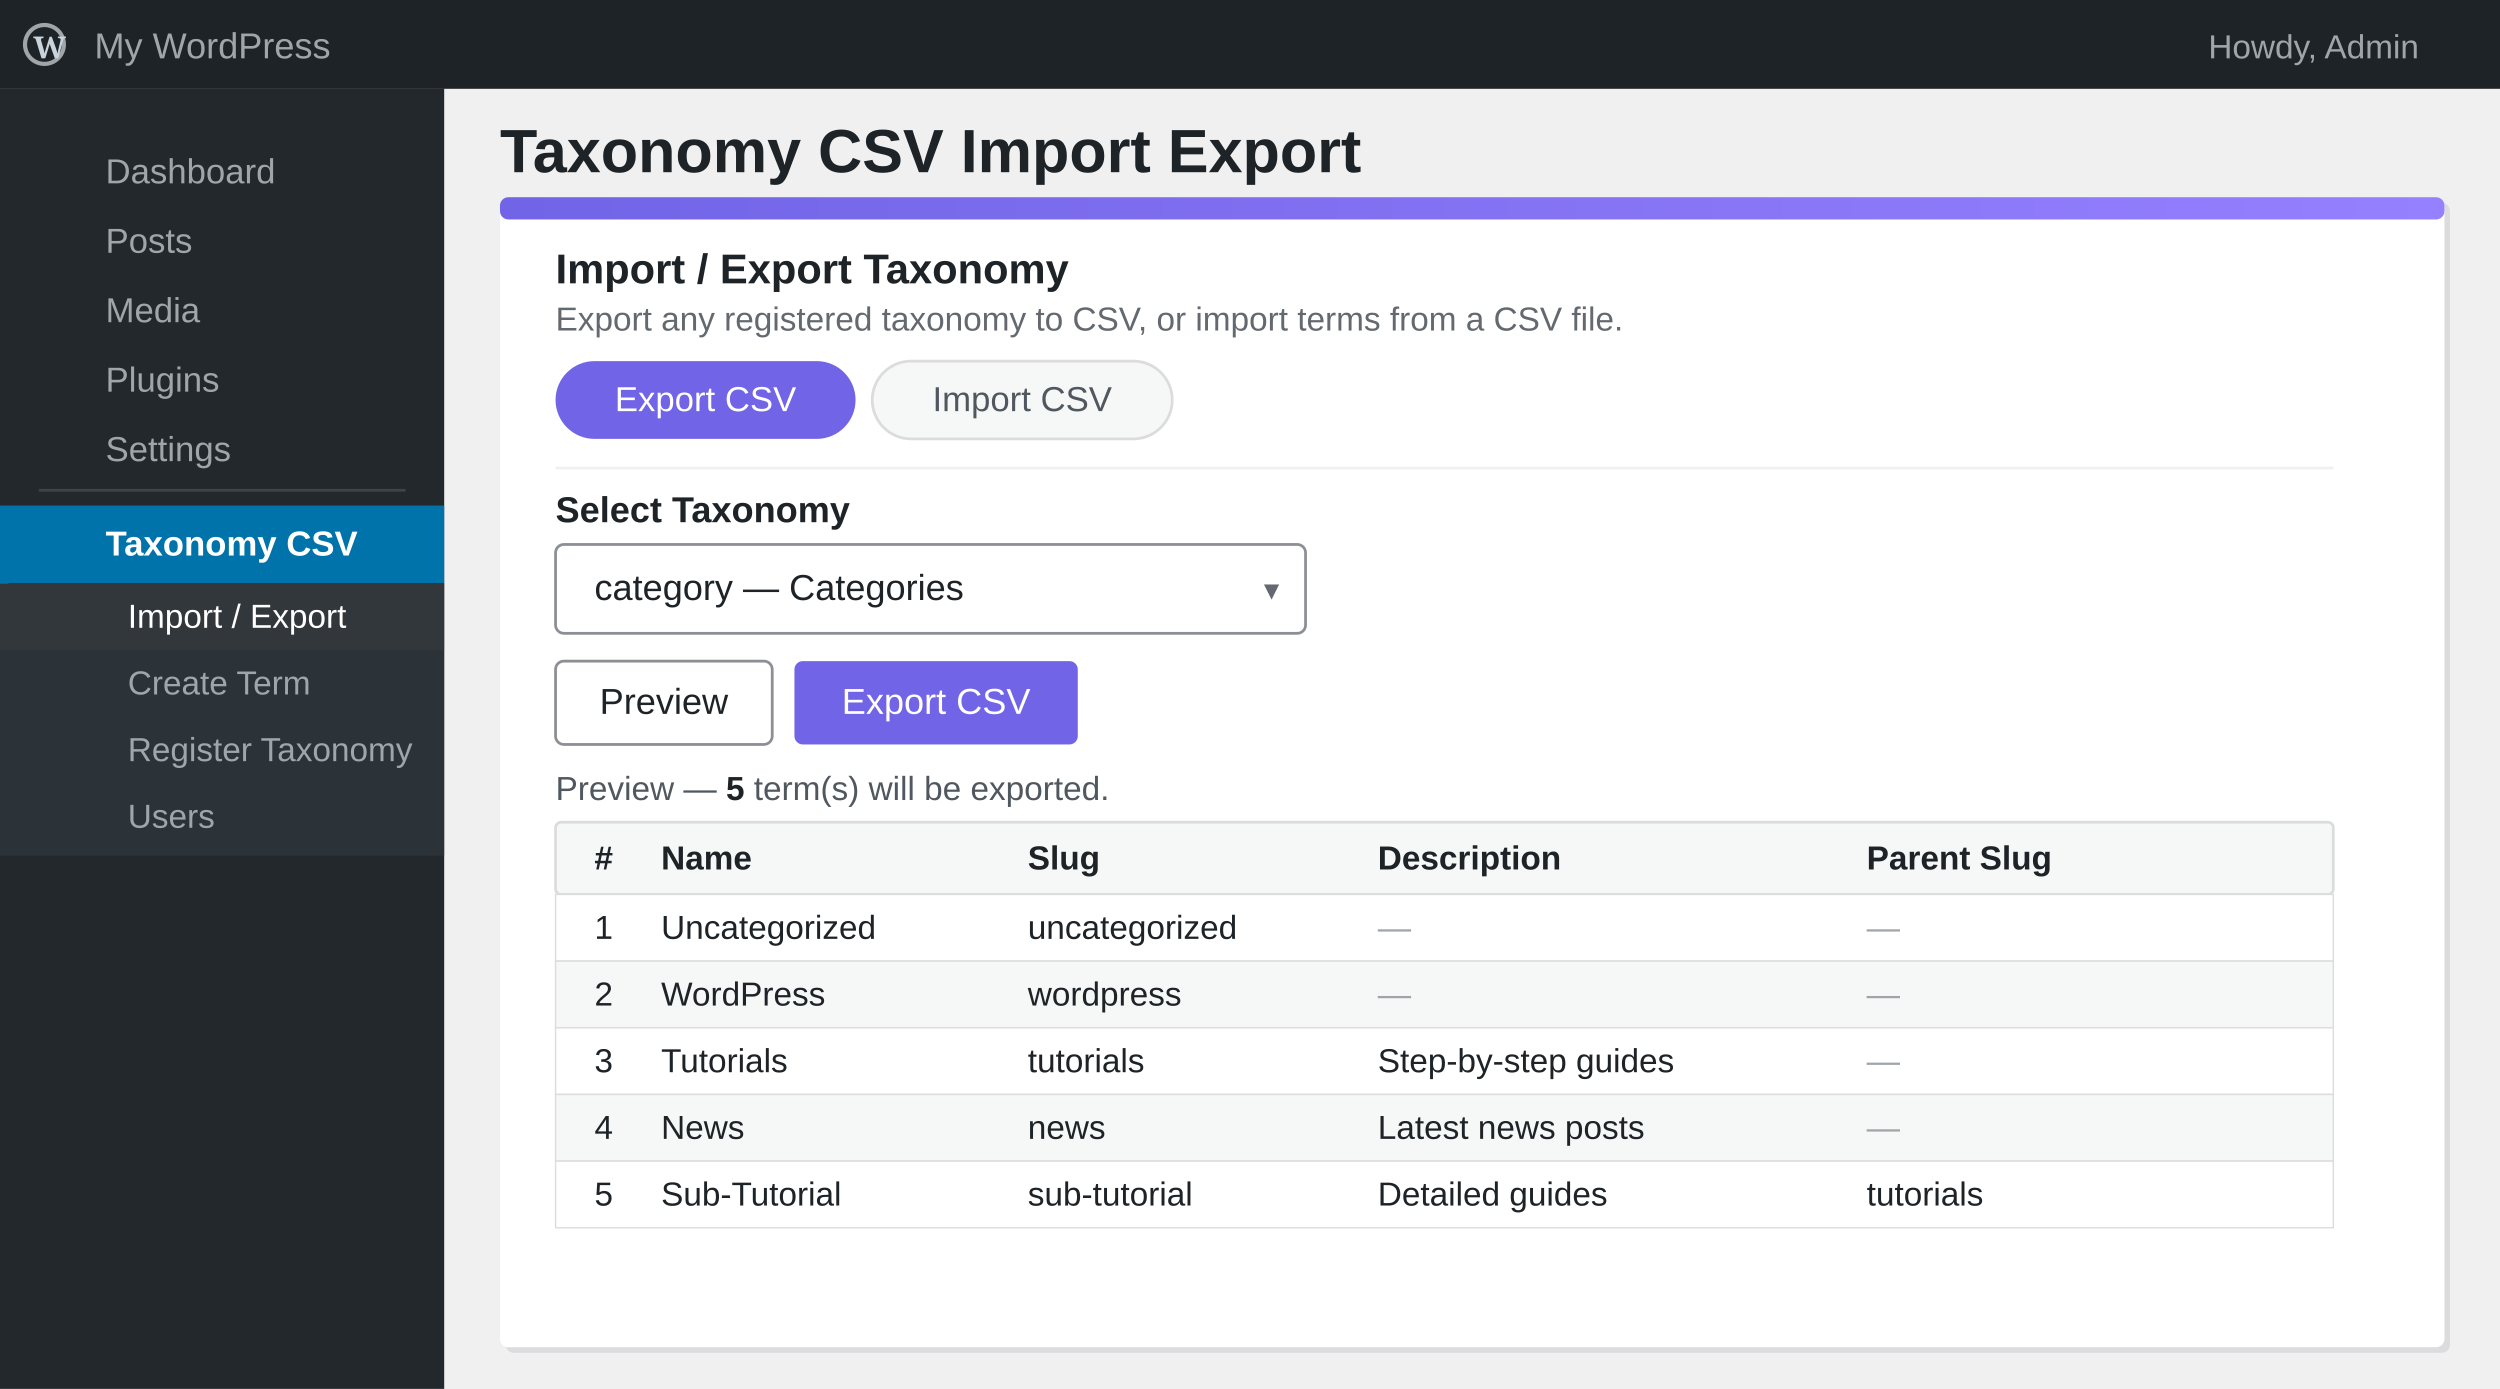
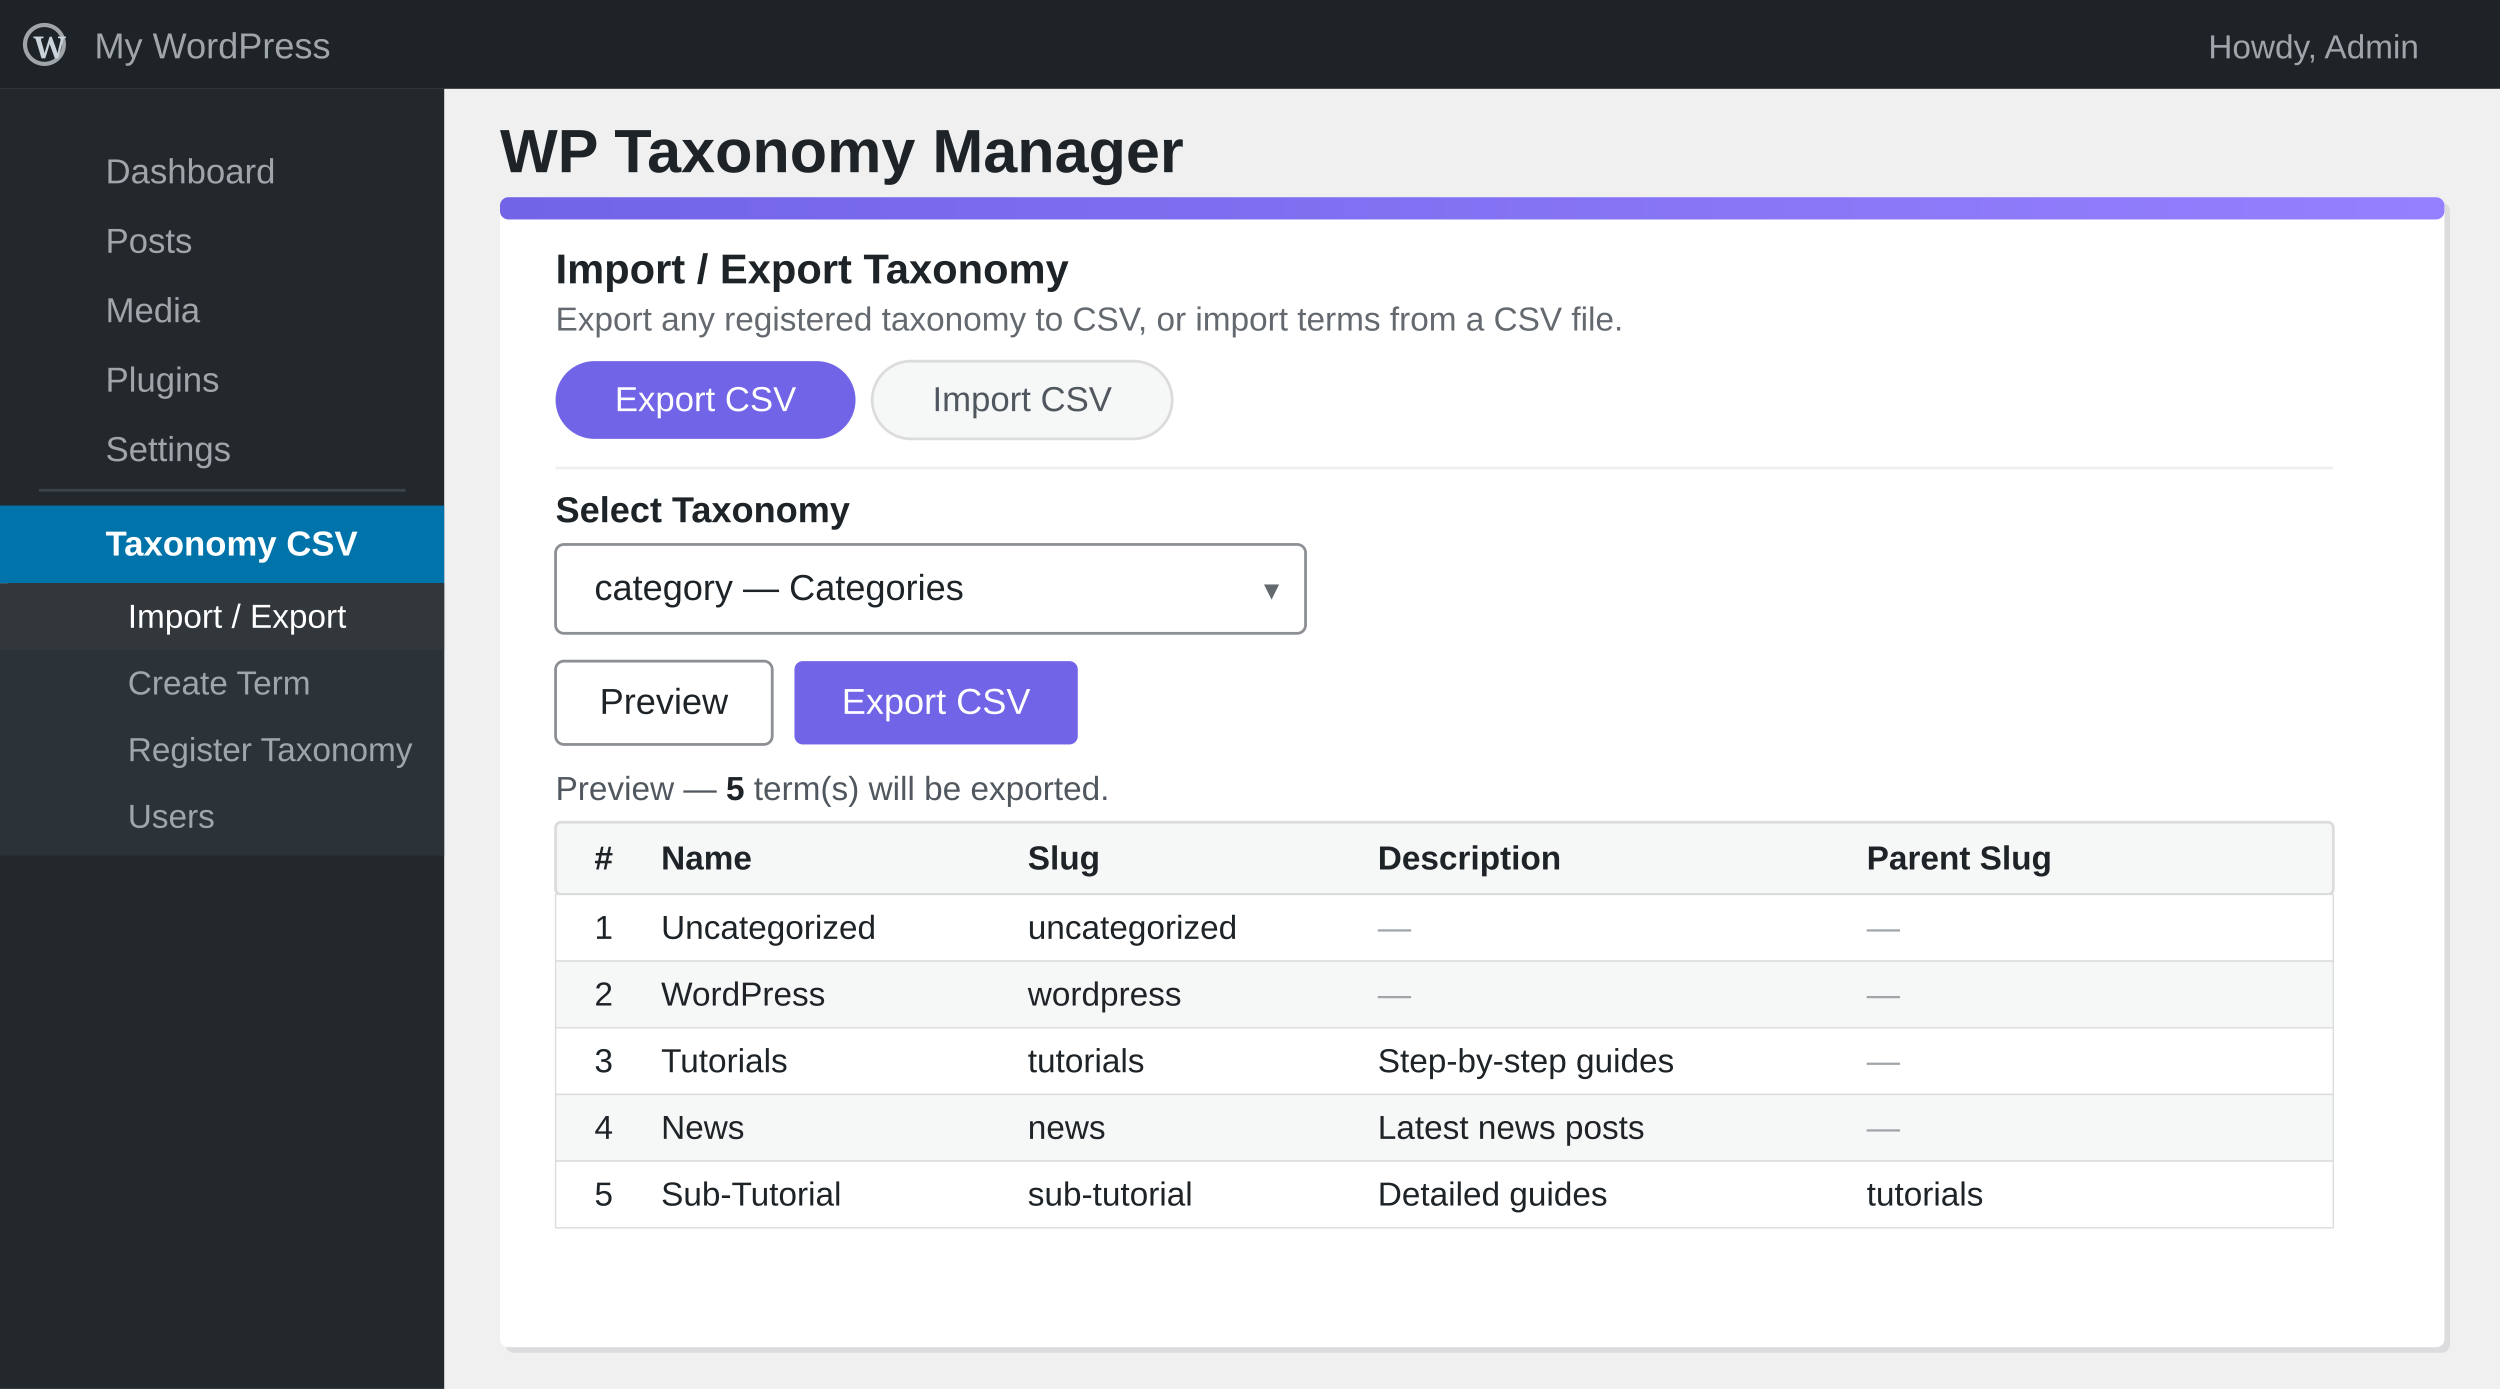
<svg xmlns="http://www.w3.org/2000/svg" viewBox="0 0 900 500">
  <defs>
    <linearGradient id="hg" x1="0" y1="0" x2="1" y2="0">
      <stop offset="0%" stop-color="#7164e6" />
      <stop offset="100%" stop-color="#9580ff" />
    </linearGradient>
  </defs>
  <rect width="900" height="32" fill="#1d2327" />
  <circle cx="16" cy="16" r="7" fill="none" stroke="#a0a5aa" stroke-width="1.5" />
  <text x="12" y="21" font-family="Georgia,serif" font-size="11" font-weight="bold" fill="#c9d3dc">W</text>
  <text x="34" y="21" font-family="Arial,sans-serif" font-size="13" fill="#a0a5aa">My WordPress</text>
  <text x="795" y="21" font-family="Arial,sans-serif" font-size="12" fill="#a0a5aa">Howdy, Admin</text>
  <rect x="0" y="32" width="160" height="468" fill="#23282d" />
  <text x="38" y="66" font-family="Arial,sans-serif" font-size="12.5" fill="#a0a5aa">Dashboard</text>
  <text x="38" y="91" font-family="Arial,sans-serif" font-size="12.5" fill="#a0a5aa">Posts</text>
  <text x="38" y="116" font-family="Arial,sans-serif" font-size="12.5" fill="#a0a5aa">Media</text>
  <text x="38" y="141" font-family="Arial,sans-serif" font-size="12.5" fill="#a0a5aa">Plugins</text>
  <text x="38" y="166" font-family="Arial,sans-serif" font-size="12.5" fill="#a0a5aa">Settings</text>
  <rect x="14" y="176" width="132" height="1" fill="#3c434a" />
  <rect x="0" y="182" width="160" height="28" fill="#0073aa" />
  <text x="38" y="200" font-family="Arial,sans-serif" font-size="12.5" fill="white" font-weight="600">Taxonomy CSV</text>
  <rect x="0" y="210" width="160" height="98" fill="#2c3338" />
  <rect x="0" y="210" width="3" height="24" fill="#72aee6" />
  <rect x="0" y="210" width="160" height="24" fill="#32373c" />
  <text x="46" y="226" font-family="Arial,sans-serif" font-size="12" fill="white">Import / Export</text>
  <text x="46" y="250" font-family="Arial,sans-serif" font-size="12" fill="#a0a5aa">Create Term</text>
  <text x="46" y="274" font-family="Arial,sans-serif" font-size="12" fill="#a0a5aa">Register Taxonomy</text>
  <text x="46" y="298" font-family="Arial,sans-serif" font-size="12" fill="#a0a5aa">Users</text>
  <rect x="160" y="32" width="740" height="468" fill="#f0f0f1" />
-   <text x="180" y="62" font-family="Arial,sans-serif" font-size="22" font-weight="600" fill="#1d2327">Taxonomy CSV Import Export</text>
+   <text x="180" y="62" font-family="Arial,sans-serif" font-size="22" font-weight="600" fill="#1d2327">WP Taxonomy Manager</text>
  <rect x="182" y="73" width="700" height="414" rx="3" fill="#dcdcde" />
  <rect x="180" y="71" width="700" height="414" rx="3" fill="white" />
  <rect x="180" y="71" width="700" height="8" rx="3" fill="url(#hg)" />
  <text x="200" y="102" font-family="Arial,sans-serif" font-size="15" font-weight="700" fill="#1d2327">Import / Export Taxonomy</text>
  <text x="200" y="119" font-family="Arial,sans-serif" font-size="12" fill="#646970">Export any registered taxonomy to CSV, or import terms from a CSV file.</text>
  <rect x="200" y="130" width="108" height="28" rx="14" fill="#7164e6" />
  <text x="254" y="148" text-anchor="middle" font-family="Arial,sans-serif" font-size="12.5" fill="white" font-weight="500">Export CSV</text>
  <rect x="314" y="130" width="108" height="28" rx="14" fill="#f6f7f7" stroke="#dcdcde" stroke-width="1" />
  <text x="368" y="148" text-anchor="middle" font-family="Arial,sans-serif" font-size="12.5" fill="#50575e">Import CSV</text>
  <rect x="200" y="168" width="640" height="1" fill="#f0f0f1" />
  <text x="200" y="188" font-family="Arial,sans-serif" font-size="13" font-weight="600" fill="#1d2327">Select Taxonomy</text>
  <rect x="200" y="196" width="270" height="32" rx="3" fill="white" stroke="#8c8f94" stroke-width="1" />
  <text x="214" y="216" font-family="Arial,sans-serif" font-size="13" fill="#1d2327">category — Categories</text>
  <text x="455" y="216" font-family="Arial,sans-serif" font-size="11" fill="#646970">▾</text>
  <rect x="200" y="238" width="78" height="30" rx="3" fill="white" stroke="#8c8f94" stroke-width="1" />
  <text x="239" y="257" text-anchor="middle" font-family="Arial,sans-serif" font-size="13" fill="#1d2327">Preview</text>
  <rect x="286" y="238" width="102" height="30" rx="3" fill="#7164e6" />
  <text x="337" y="257" text-anchor="middle" font-family="Arial,sans-serif" font-size="13" fill="white">Export CSV</text>
  <text x="200" y="288" font-family="Arial,sans-serif" font-size="12" fill="#50575e">Preview — <tspan font-weight="700" fill="#1d2327">5</tspan> term(s) will be exported.</text>
  <rect x="200" y="296" width="640" height="26" rx="2" fill="#f6f7f7" stroke="#dcdcde" stroke-width="1" />
  <text x="214" y="313" font-family="Arial,sans-serif" font-size="12" font-weight="700" fill="#1d2327">#</text>
  <text x="238" y="313" font-family="Arial,sans-serif" font-size="12" font-weight="700" fill="#1d2327">Name</text>
  <text x="370" y="313" font-family="Arial,sans-serif" font-size="12" font-weight="700" fill="#1d2327">Slug</text>
  <text x="496" y="313" font-family="Arial,sans-serif" font-size="12" font-weight="700" fill="#1d2327">Description</text>
  <text x="672" y="313" font-family="Arial,sans-serif" font-size="12" font-weight="700" fill="#1d2327">Parent Slug</text>
  <rect x="200" y="322" width="640" height="24" fill="white" stroke="#dcdcde" stroke-width="0.5" />
  <text x="214" y="338" font-family="Arial,sans-serif" font-size="12" fill="#1d2327">1</text>
  <text x="238" y="338" font-family="Arial,sans-serif" font-size="12" fill="#1d2327">Uncategorized</text>
  <text x="370" y="338" font-family="Arial,sans-serif" font-size="12" fill="#1d2327">uncategorized</text>
  <text x="496" y="338" font-family="Arial,sans-serif" font-size="12" fill="#a0a5aa">—</text>
  <text x="672" y="338" font-family="Arial,sans-serif" font-size="12" fill="#a0a5aa">—</text>
  <rect x="200" y="346" width="640" height="24" fill="#f6f7f7" stroke="#dcdcde" stroke-width="0.5" />
  <text x="214" y="362" font-family="Arial,sans-serif" font-size="12" fill="#1d2327">2</text>
  <text x="238" y="362" font-family="Arial,sans-serif" font-size="12" fill="#1d2327">WordPress</text>
  <text x="370" y="362" font-family="Arial,sans-serif" font-size="12" fill="#1d2327">wordpress</text>
  <text x="496" y="362" font-family="Arial,sans-serif" font-size="12" fill="#a0a5aa">—</text>
  <text x="672" y="362" font-family="Arial,sans-serif" font-size="12" fill="#a0a5aa">—</text>
  <rect x="200" y="370" width="640" height="24" fill="white" stroke="#dcdcde" stroke-width="0.5" />
  <text x="214" y="386" font-family="Arial,sans-serif" font-size="12" fill="#1d2327">3</text>
  <text x="238" y="386" font-family="Arial,sans-serif" font-size="12" fill="#1d2327">Tutorials</text>
  <text x="370" y="386" font-family="Arial,sans-serif" font-size="12" fill="#1d2327">tutorials</text>
  <text x="496" y="386" font-family="Arial,sans-serif" font-size="12" fill="#1d2327">Step-by-step guides</text>
  <text x="672" y="386" font-family="Arial,sans-serif" font-size="12" fill="#a0a5aa">—</text>
  <rect x="200" y="394" width="640" height="24" fill="#f6f7f7" stroke="#dcdcde" stroke-width="0.5" />
  <text x="214" y="410" font-family="Arial,sans-serif" font-size="12" fill="#1d2327">4</text>
  <text x="238" y="410" font-family="Arial,sans-serif" font-size="12" fill="#1d2327">News</text>
  <text x="370" y="410" font-family="Arial,sans-serif" font-size="12" fill="#1d2327">news</text>
  <text x="496" y="410" font-family="Arial,sans-serif" font-size="12" fill="#1d2327">Latest news posts</text>
  <text x="672" y="410" font-family="Arial,sans-serif" font-size="12" fill="#a0a5aa">—</text>
  <rect x="200" y="418" width="640" height="24" fill="white" stroke="#dcdcde" stroke-width="0.5" />
  <text x="214" y="434" font-family="Arial,sans-serif" font-size="12" fill="#1d2327">5</text>
  <text x="238" y="434" font-family="Arial,sans-serif" font-size="12" fill="#1d2327">Sub-Tutorial</text>
  <text x="370" y="434" font-family="Arial,sans-serif" font-size="12" fill="#1d2327">sub-tutorial</text>
  <text x="496" y="434" font-family="Arial,sans-serif" font-size="12" fill="#1d2327">Detailed guides</text>
  <text x="672" y="434" font-family="Arial,sans-serif" font-size="12" fill="#1d2327">tutorials</text>
</svg>
